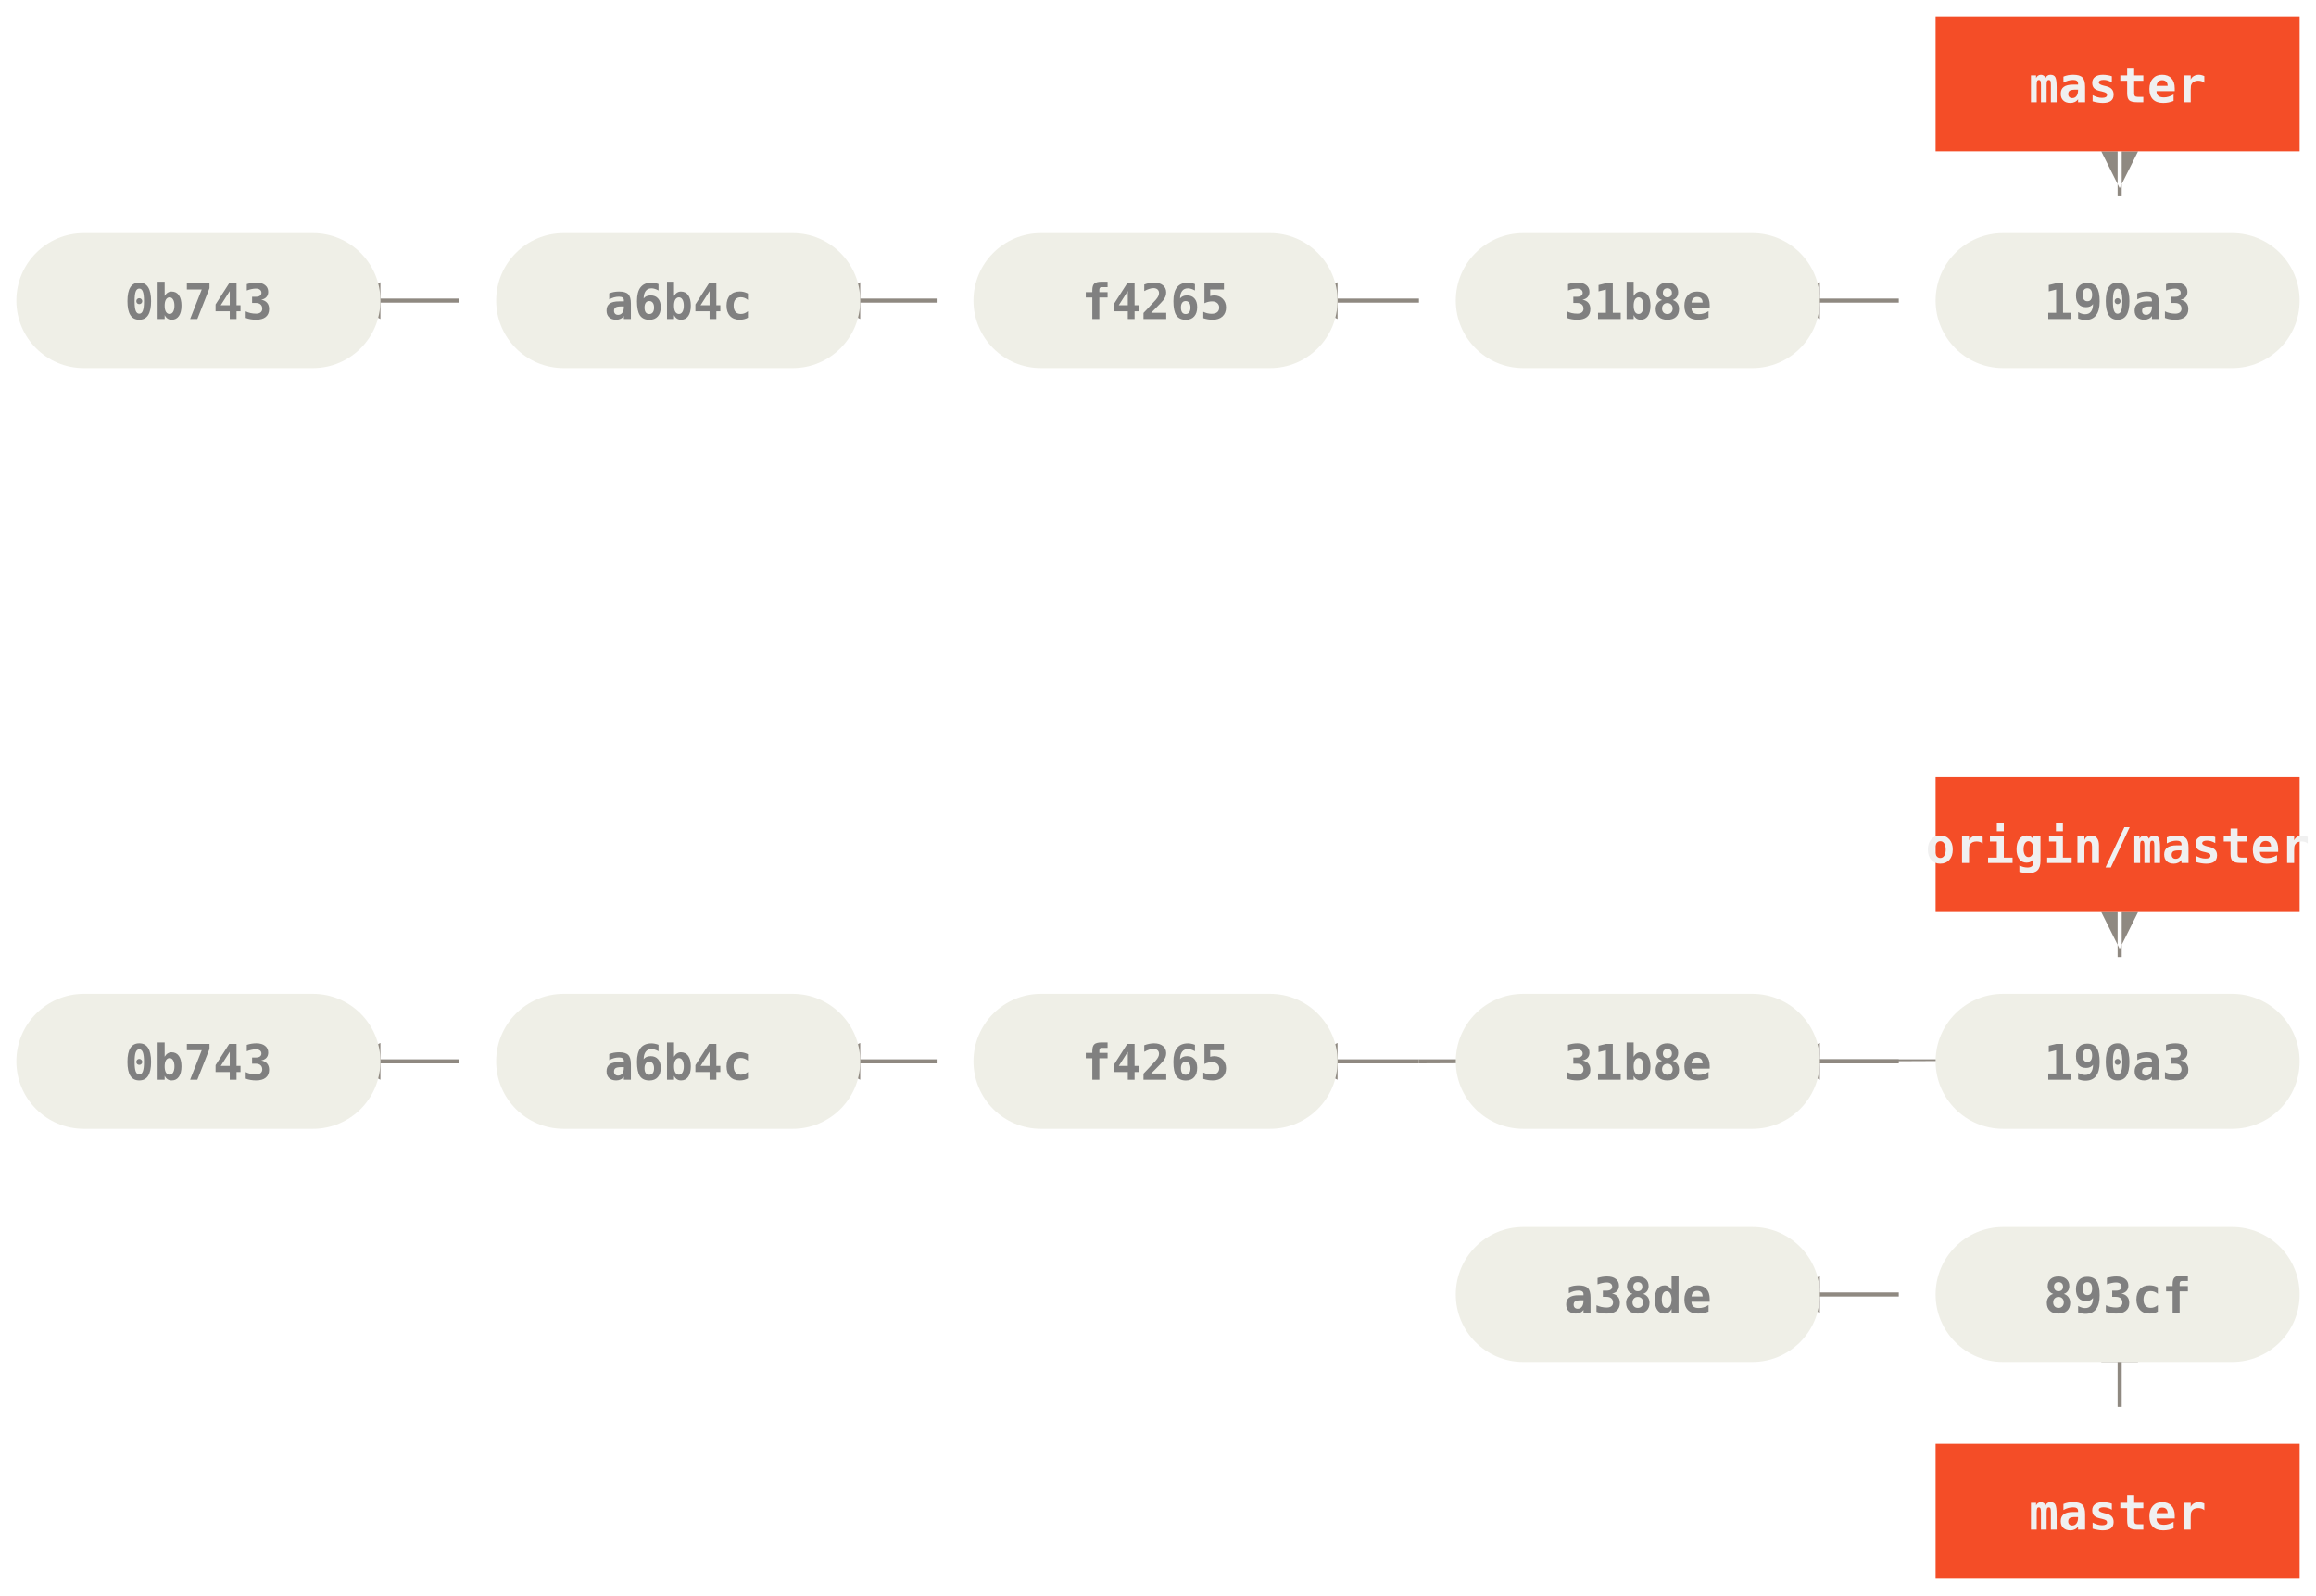
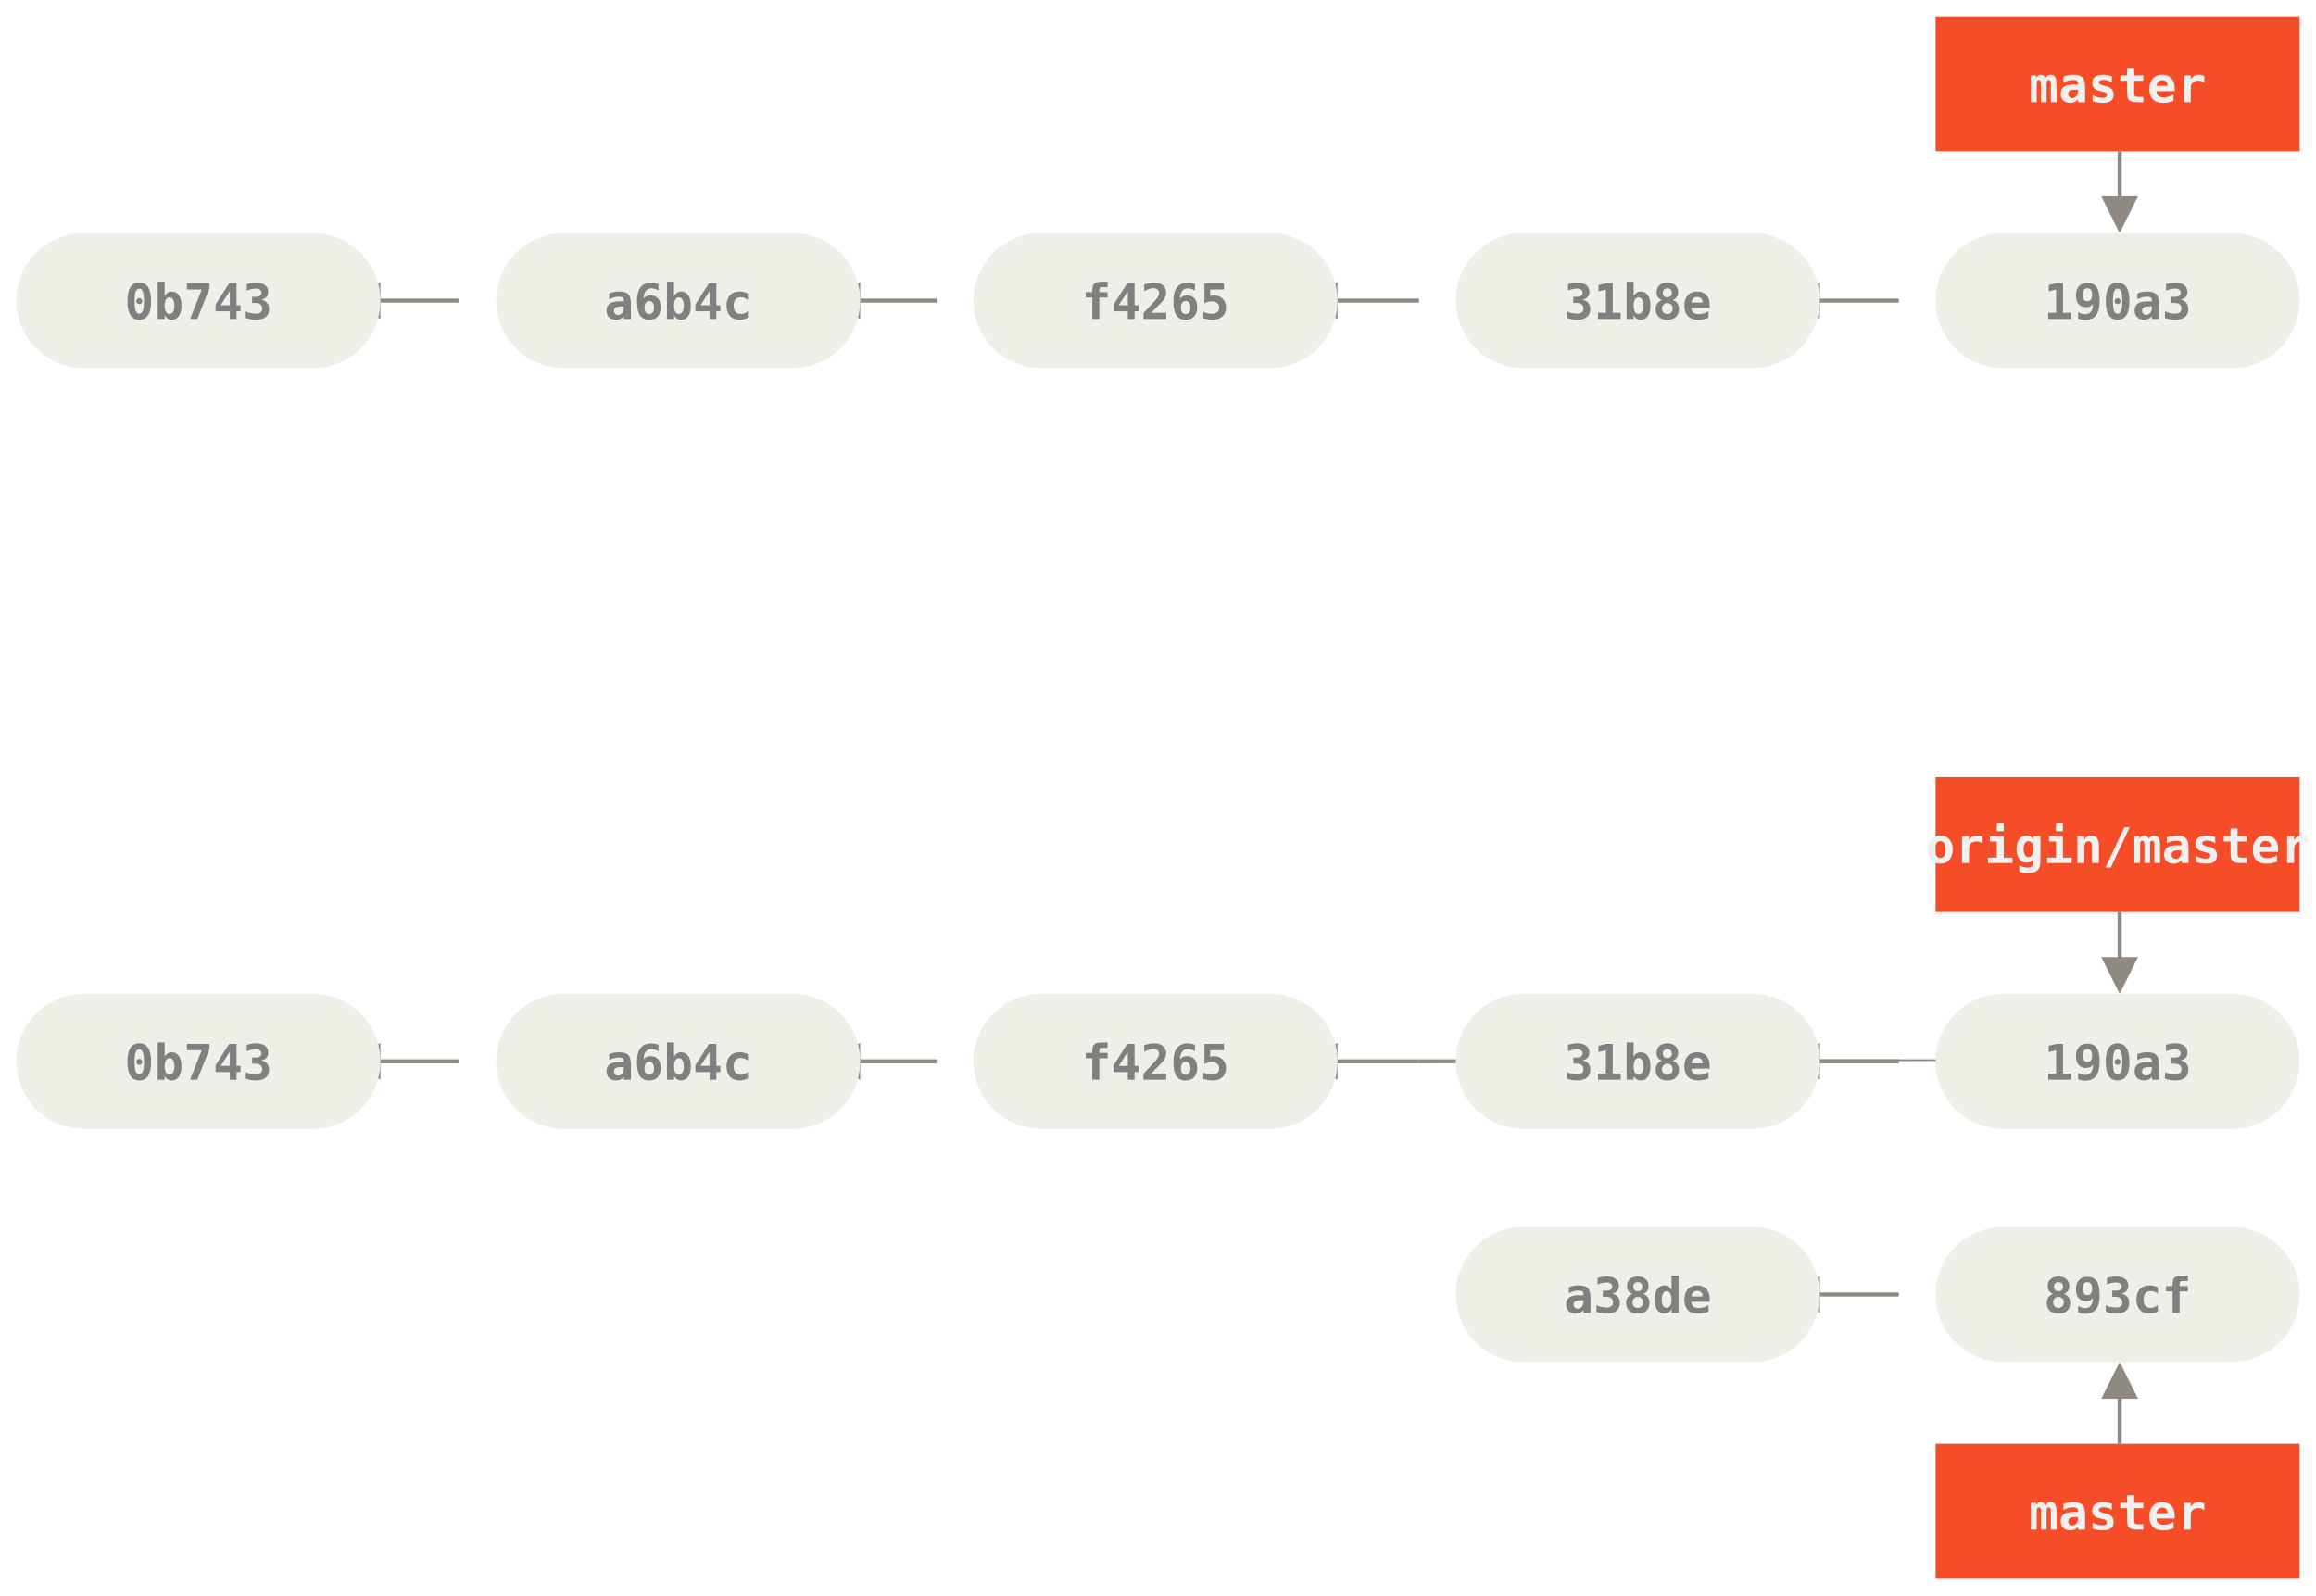
<svg xmlns="http://www.w3.org/2000/svg" version="1.1" width="1132.4" height="780" viewBox="0 0 566.2 390">
  <path d="m93 259h19.3v1h-19.3v4l-9-4.5 9-4.5z" fill="#8f8981" />
  <path d="m210.3 259h18.69v1h-18.69v4l-9-4.5 9-4.5z" fill="#8f8981" />
  <path d="m326.99 259h19.91v1h-19.91v4l-9-4.5 9-4.5z" fill="#8f8981" />
  <path d="m444.9 259h19.3v1h-19.3v4l-9-4.5 9-4.5z" fill="#8f8981" />
-   <path d="m517.7 223v11h1v-11h4l-4.5 9-4.5-9z" fill="#8f8981" />
+   <path d="m517.7 234v-11h1v11h4l-4.5 9-4.5-9h4z" fill="#8f8981" />
  <path d="m562.2 259h-215.3v1h--215.3v4l-9-4.5 9-4.5z" fill="#8f8981" />
  <path d="m444.9 316h19.3v1h-19.3v4l-9-4.5 9-4.5z" fill="#8f8981" />
-   <path d="m517.7 333v11h1v-11h4l-4.5-9-4.5 9z" fill="#8f8981" />
+   <path d="m517.7 342v11h1v-11h4l-4.5-9-4.5 9h4z" fill="#8f8981" />
  <path d="m93 73h19.3v1h-19.3v4l-9-4.5 9-4.5z" fill="#8f8981" />
  <path d="m210.3 73h18.69v1h-18.69v4l-9-4.5 9-4.5z" fill="#8f8981" />
  <path d="m326.99 73h19.91v1h-19.91v4l-9-4.5 9-4.5z" fill="#8f8981" />
  <path d="m444.9 73h19.3v1h-19.3v4l-9-4.5 9-4.5z" fill="#8f8981" />
-   <path d="m517.7 37v11h1v-11h4l-4.5 9-4.5-9z" fill="#8f8981" />
+   <path d="m517.7 48v-11h1v11h4l-4.5 9-4.5-9h4z" fill="#8f8981" />
  <g>
    <rect x="4" y="243" width="89" height="33" rx="16.5" ry="16.5" fill="#efefe7" />
    <text font-size="12px" font-weight="700" font-family="'JetBrains Mono', 'Source Code Pro', monospace" text-anchor="middle">
      <tspan x="48.5" y="264" fill="gray">0b743</tspan>
    </text>
  </g>
  <g>
    <rect x="121.3" y="243" width="89" height="33" rx="16.5" ry="16.5" fill="#efefe7" />
    <text font-size="12px" font-weight="700" font-family="'JetBrains Mono', 'Source Code Pro', monospace" text-anchor="middle">
      <tspan x="165.8" y="264" fill="gray">a6b4c</tspan>
    </text>
  </g>
  <g>
    <rect x="237.99" y="243" width="89" height="33" rx="16.5" ry="16.5" fill="#efefe7" />
    <text font-size="12px" font-weight="700" font-family="'JetBrains Mono', 'Source Code Pro', monospace" text-anchor="middle">
      <tspan x="282.49" y="264" fill="gray">f4265</tspan>
    </text>
  </g>
  <g>
    <rect x="355.9" y="243" width="89" height="33" rx="16.5" ry="16.5" fill="#efefe7" />
    <text font-size="12px" font-weight="700" font-family="'JetBrains Mono', 'Source Code Pro', monospace" text-anchor="middle">
      <tspan x="400.4" y="264" fill="gray">31b8e</tspan>
    </text>
  </g>
  <g>
    <rect x="473.2" y="243" width="89" height="33" rx="16.5" ry="16.5" fill="#efefe7" />
    <text font-size="12px" font-weight="700" font-family="'JetBrains Mono', 'Source Code Pro', monospace" text-anchor="middle">
      <tspan x="517.7" y="264" fill="gray">190a3</tspan>
    </text>
  </g>
  <g>
    <rect x="355.9" y="300" width="89" height="33" rx="16.5" ry="16.5" fill="#efefe7" />
    <text font-size="12px" font-weight="700" font-family="'JetBrains Mono', 'Source Code Pro', monospace" text-anchor="middle">
      <tspan x="400.4" y="321" fill="gray">a38de</tspan>
    </text>
  </g>
  <g>
    <rect x="473.2" y="300" width="89" height="33" rx="16.5" ry="16.5" fill="#efefe7" />
    <text font-size="12px" font-weight="700" font-family="'JetBrains Mono', 'Source Code Pro', monospace" text-anchor="middle">
      <tspan x="517.7" y="321" fill="gray">893cf</tspan>
    </text>
  </g>
  <g>
    <rect x="473.2" y="353" width="89" height="33" fill="#f44d27" />
    <text font-size="12px" font-weight="700" font-family="'JetBrains Mono', 'Source Code Pro', monospace" text-anchor="middle">
      <tspan x="517.7" y="374" fill="#f0f0f0">master</tspan>
    </text>
  </g>
  <g>
    <rect x="473.2" y="190" width="89" height="33" fill="#f44d27" />
    <text font-size="12px" font-weight="700" font-family="'JetBrains Mono', 'Source Code Pro', monospace" text-anchor="middle">
      <tspan x="517.7" y="211" fill="#f0f0f0">origin/master</tspan>
    </text>
  </g>
  <g>
    <rect x="4" y="57" width="89" height="33" rx="16.5" ry="16.5" fill="#efefe7" />
    <text font-size="12px" font-weight="700" font-family="'JetBrains Mono', 'Source Code Pro', monospace" text-anchor="middle">
      <tspan x="48.5" y="78" fill="gray">0b743</tspan>
    </text>
  </g>
  <g>
    <rect x="121.3" y="57" width="89" height="33" rx="16.5" ry="16.5" fill="#efefe7" />
    <text font-size="12px" font-weight="700" font-family="'JetBrains Mono', 'Source Code Pro', monospace" text-anchor="middle">
      <tspan x="165.8" y="78" fill="gray">a6b4c</tspan>
    </text>
  </g>
  <g>
    <rect x="237.99" y="57" width="89" height="33" rx="16.5" ry="16.5" fill="#efefe7" />
    <text font-size="12px" font-weight="700" font-family="'JetBrains Mono', 'Source Code Pro', monospace" text-anchor="middle">
      <tspan x="282.49" y="78" fill="gray">f4265</tspan>
    </text>
  </g>
  <g>
    <rect x="355.9" y="57" width="89" height="33" rx="16.5" ry="16.5" fill="#efefe7" />
    <text font-size="12px" font-weight="700" font-family="'JetBrains Mono', 'Source Code Pro', monospace" text-anchor="middle">
      <tspan x="400.4" y="78" fill="gray">31b8e</tspan>
    </text>
  </g>
  <g>
    <rect x="473.2" y="57" width="89" height="33" rx="16.5" ry="16.5" fill="#efefe7" />
    <text font-size="12px" font-weight="700" font-family="'JetBrains Mono', 'Source Code Pro', monospace" text-anchor="middle">
      <tspan x="517.7" y="78" fill="gray">190a3</tspan>
    </text>
  </g>
  <g>
    <rect x="473.2" y="4" width="89" height="33" fill="#f44d27" />
    <text font-size="12px" font-weight="700" font-family="'JetBrains Mono', 'Source Code Pro', monospace" text-anchor="middle">
      <tspan x="517.7" y="25" fill="#f0f0f0">master</tspan>
    </text>
  </g>
</svg>
